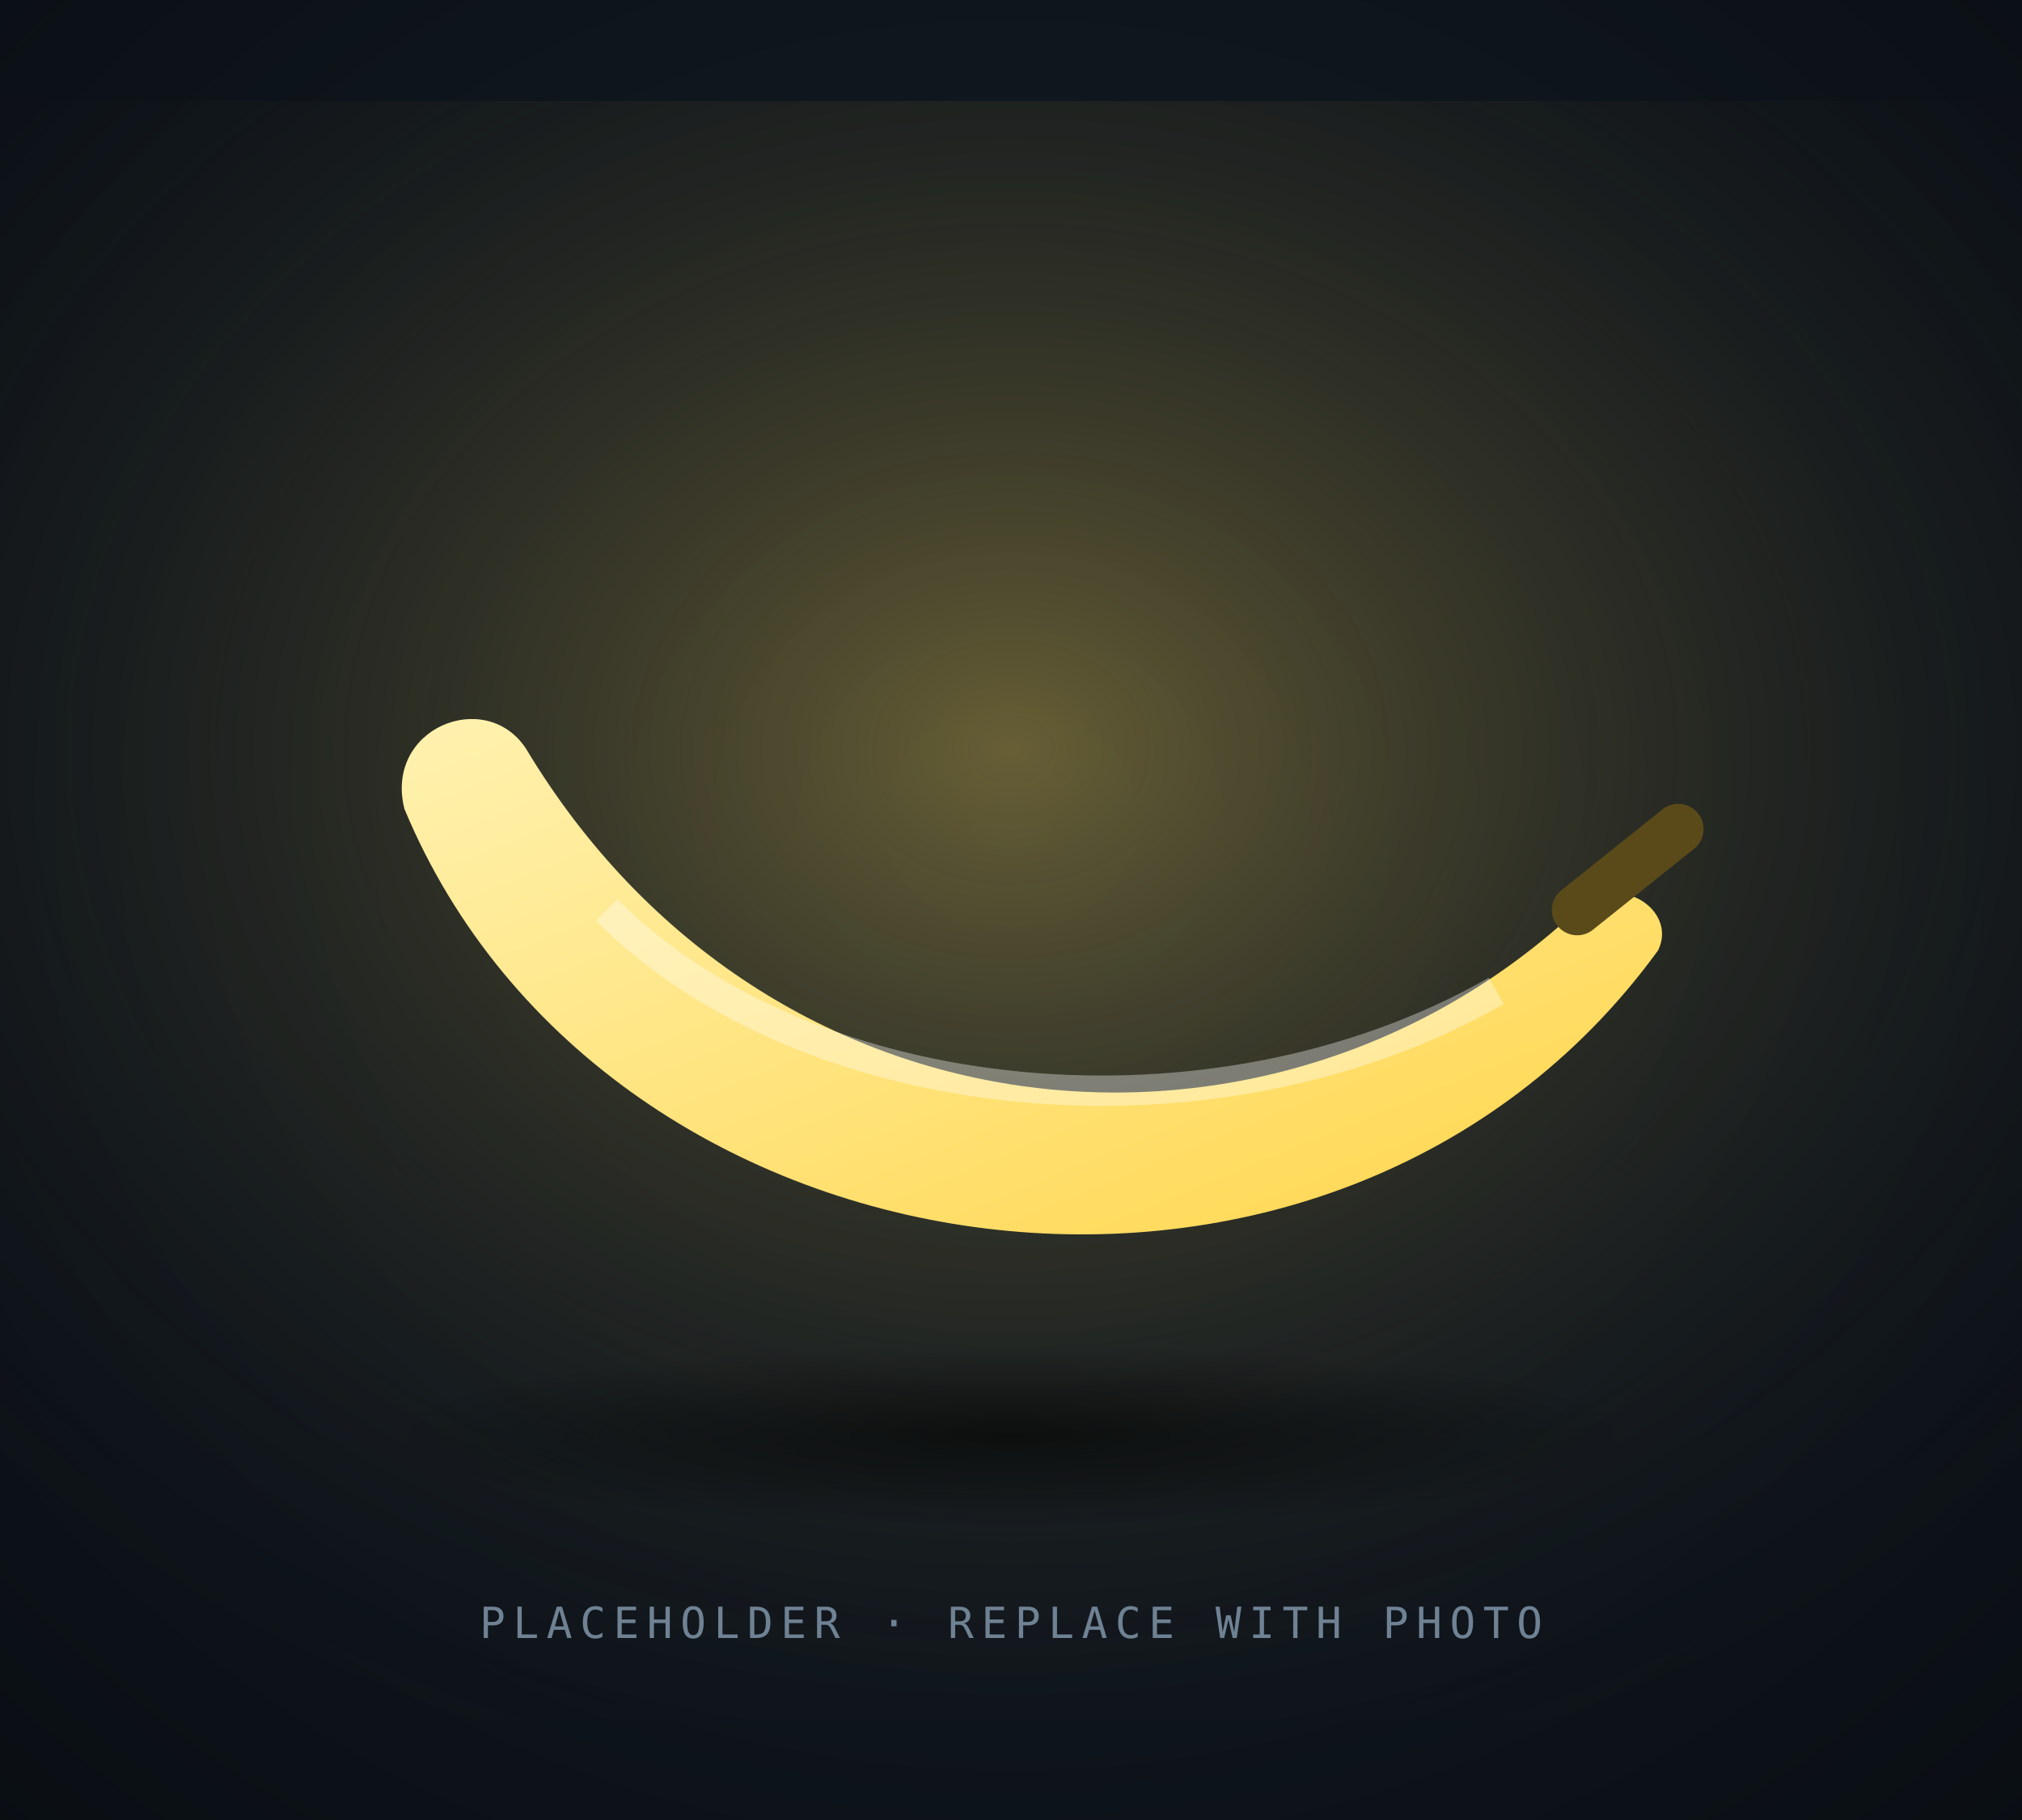
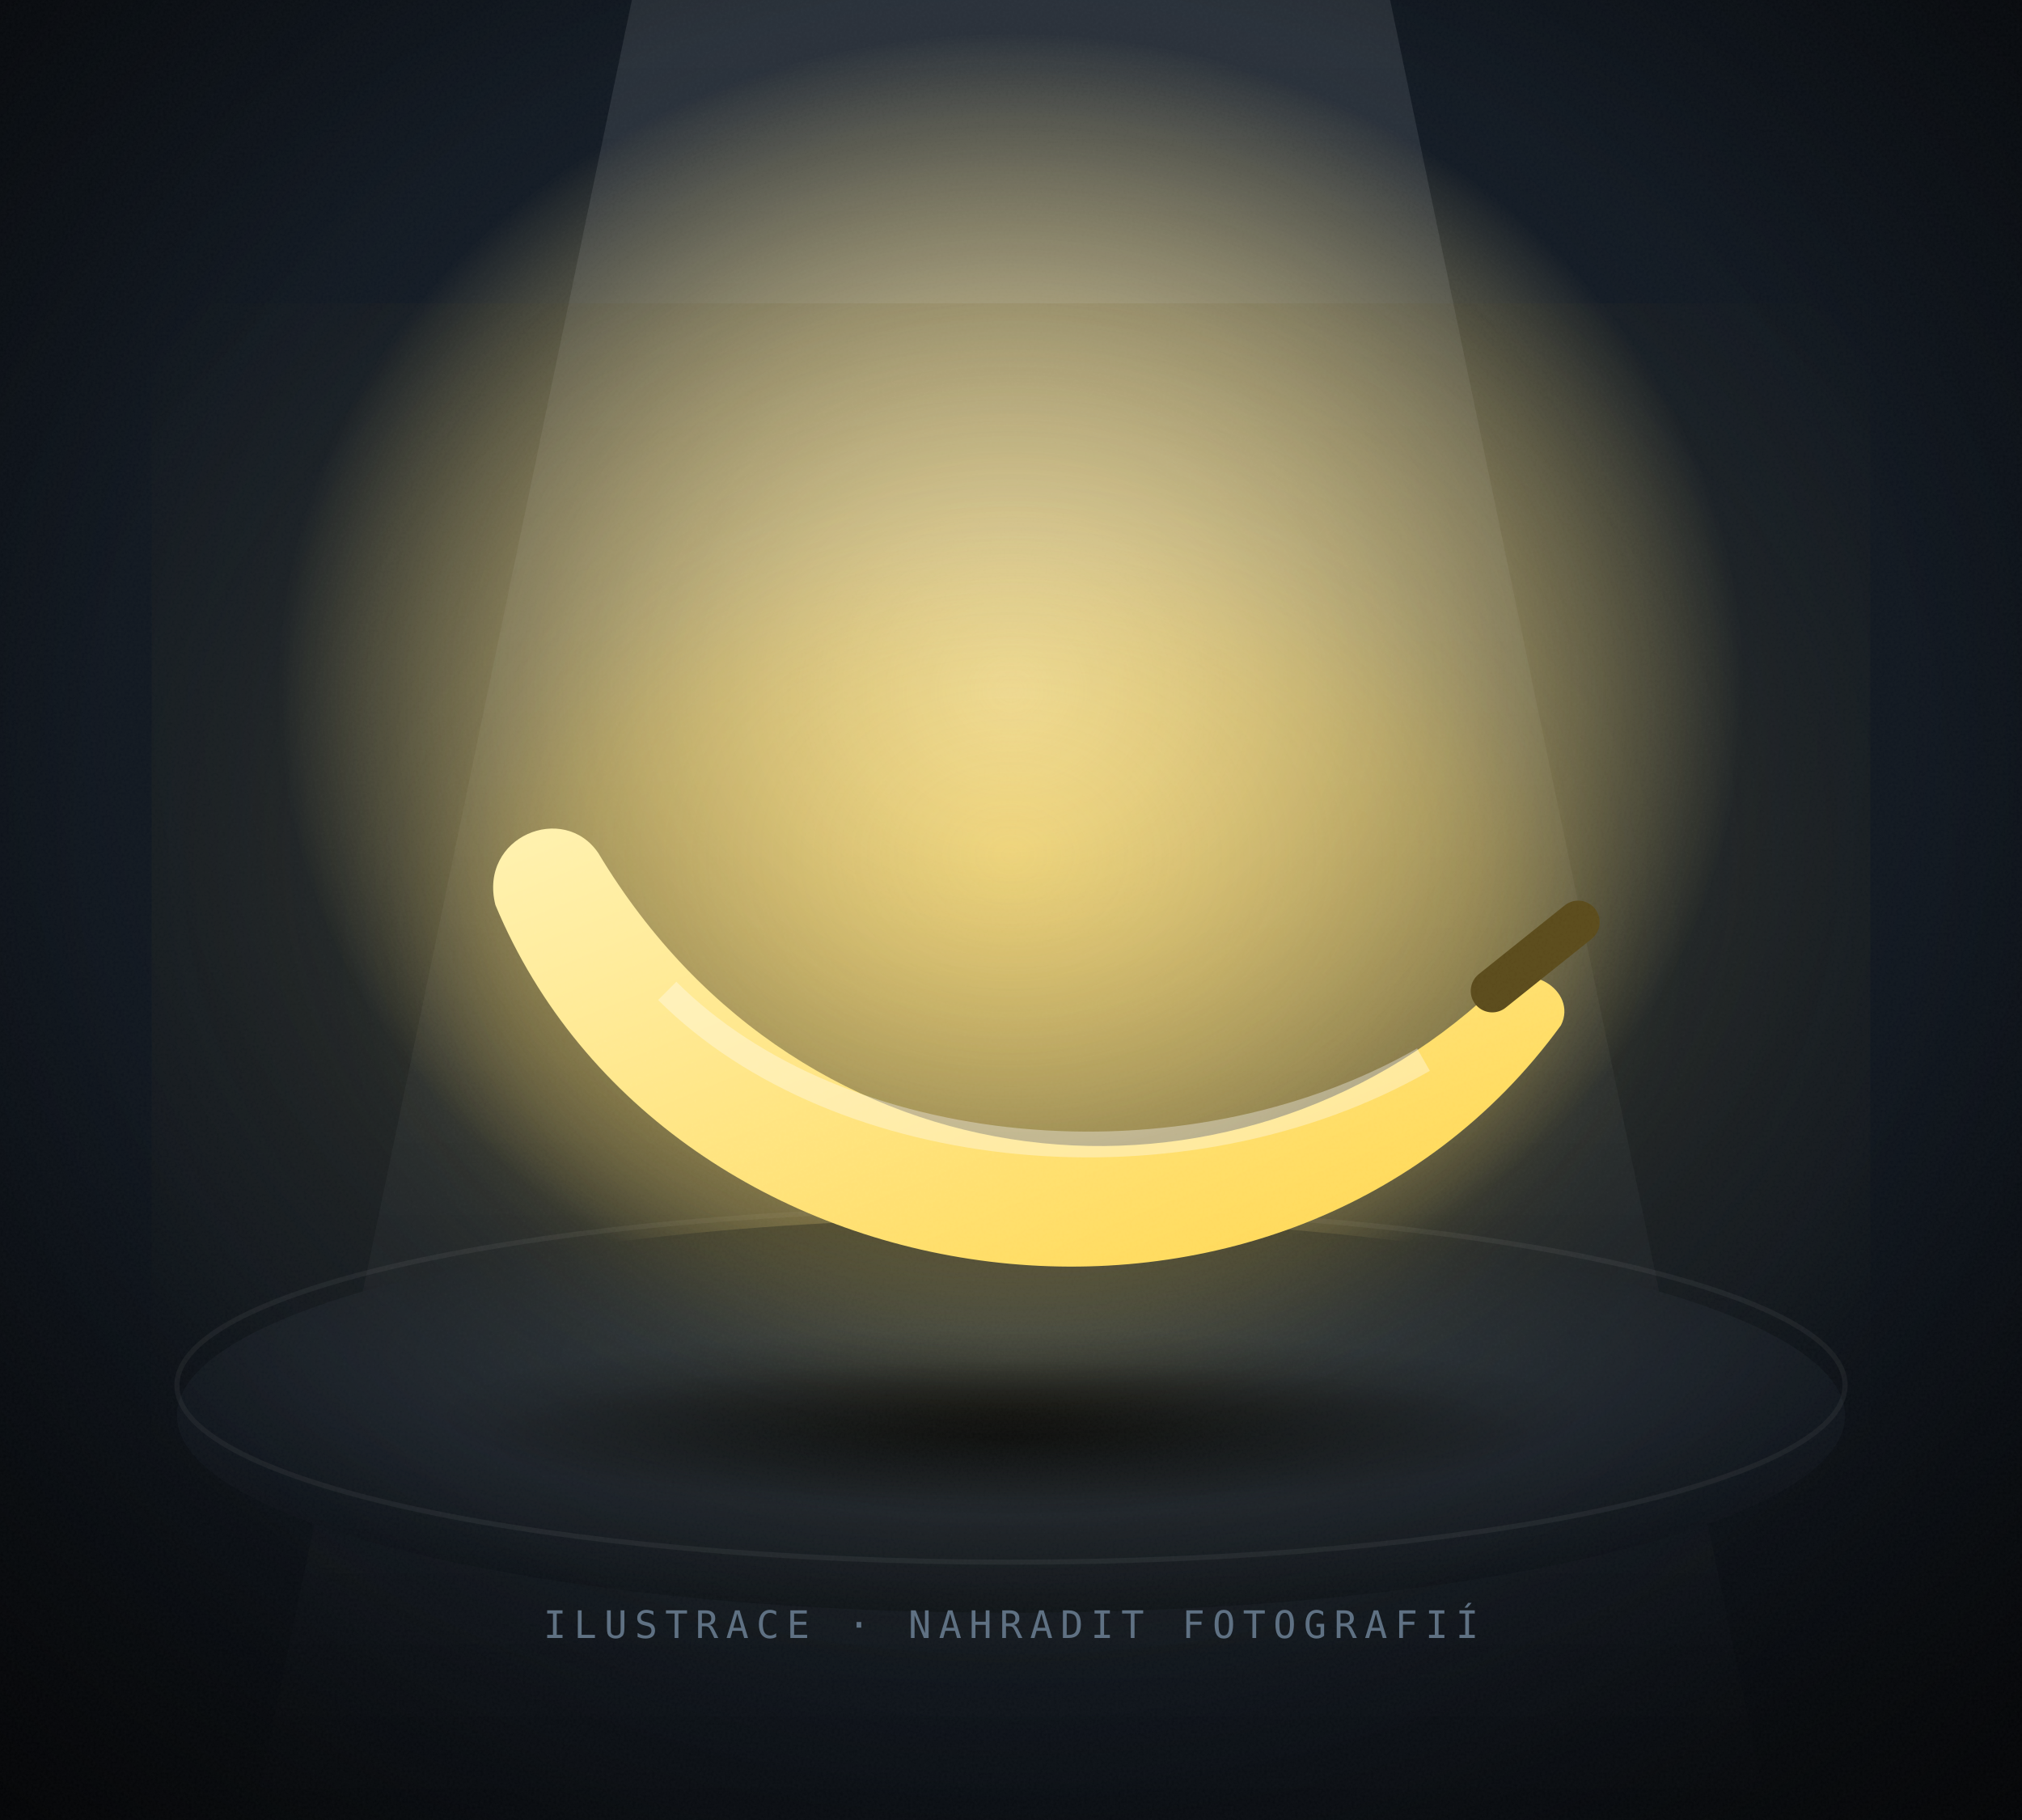
<svg xmlns="http://www.w3.org/2000/svg" viewBox="0 0 800 720" width="800" height="720">
  <defs>
-     <radialGradient id="bg-banana" cx="50%" cy="45%" r="75%">
-       <stop offset="0%" stop-color="#16202b" />
-       <stop offset="100%" stop-color="#0a0e13" />
+     <radialGradient id="bg-banana" cx="50%" cy="38%" r="80%">
+       <stop offset="0%" stop-color="#ffd54a" stop-opacity="0.28" />
+       <stop offset="45%" stop-color="#121a24" />
+       <stop offset="100%" stop-color="#06080b" />
    </radialGradient>
+     <linearGradient id="beam-banana" x1="0" y1="0" x2="0" y2="1">
+       <stop offset="0%" stop-color="#ffffff" stop-opacity="0.10" />
+       <stop offset="100%" stop-color="#ffffff" stop-opacity="0" />
+     </linearGradient>
+     <radialGradient id="slab-banana" cx="50%" cy="35%" r="65%">
+       <stop offset="0%" stop-color="#2a3644" />
+       <stop offset="70%" stop-color="#151c25" />
+       <stop offset="100%" stop-color="#0c1117" />
+     </radialGradient>
+     <radialGradient id="shadow-banana" cx="50%" cy="50%" r="50%">
+       <stop offset="0%" stop-color="#000" stop-opacity="0.65" />
+       <stop offset="100%" stop-color="#000" stop-opacity="0" />
+     </radialGradient>
+     <radialGradient id="vig-banana" cx="50%" cy="45%" r="75%">
+       <stop offset="60%" stop-color="#000" stop-opacity="0" />
+       <stop offset="100%" stop-color="#000" stop-opacity="0.55" />
+     </radialGradient>
+     <filter id="grain-banana">
+       <feTurbulence type="fractalNoise" baseFrequency="0.9" numOctaves="2" stitchTiles="stitch" />
+       <feColorMatrix values="0 0 0 0 1  0 0 0 0 1  0 0 0 0 1  0 0 0 0.05 0" />
+     </filter>
+     <filter id="soft-banana" x="-20%" y="-20%" width="140%" height="140%">
+       <feGaussianBlur stdDeviation="22" />
+     </filter>
  </defs>
  <rect width="800" height="720" fill="url(#bg-banana)" />
-   <svg x="0" y="40" width="800" height="640" viewBox="0 0 200 160" class="" aria-hidden="true">
+   <path d="M250,0 L550,0 L700,720 L100,720 Z" fill="url(#beam-banana)" />
+   <ellipse cx="400" cy="560" rx="330" ry="78" fill="url(#slab-banana)" />
+   <ellipse cx="400" cy="548" rx="330" ry="70" fill="none" stroke="#ffffff" stroke-opacity="0.06" stroke-width="2" />
+   <ellipse cx="400" cy="560" rx="230" ry="34" fill="url(#shadow-banana)" />
+   <ellipse cx="400" cy="380" rx="220" ry="150" fill="#ffd54a" opacity="0.18" filter="url(#soft-banana)" />
+   <svg x="60" y="120" width="680" height="544" viewBox="0 0 200 160" class="" aria-hidden="true">
    <defs>
      <radialGradient id="gbananaffd54abg" cx="50%" cy="40%" r="70%">
        <stop offset="0%" stop-color="#ffd54a" stop-opacity="0.35" />
        <stop offset="100%" stop-color="#0a0d12" stop-opacity="0" />
      </radialGradient>
      <linearGradient id="gbananaffd54a" x1="0" y1="0" x2="1" y2="1">
        <stop offset="0%" stop-color="#fff2b0" />
        <stop offset="100%" stop-color="#ffd54a" />
      </linearGradient>
      <radialGradient id="gbananaffd54ash" cx="50%" cy="50%" r="50%">
        <stop offset="0%" stop-color="#000" stop-opacity="0.55" />
        <stop offset="100%" stop-color="#000" stop-opacity="0" />
      </radialGradient>
    </defs>
    <rect width="200" height="160" fill="url(#gbananaffd54abg)" />
    <ellipse cx="100" cy="132" rx="62" ry="9" fill="url(#gbananaffd54ash)" />
    <g>
      <path d="M40,70 C60,118 132,128 164,84 C166,80 160,76 156,80 C126,108 76,104 52,64 C48,58 38,62 40,70 Z" fill="url(#gbananaffd54a)" />
      <path d="M156,80 L166,72" stroke="#5a4a1a" stroke-width="5" stroke-linecap="round" />
      <path d="M60,80 C80,100 120,104 148,88" stroke="#fff" stroke-opacity="0.35" stroke-width="3" fill="none" />
    </g>
  </svg>
-   <text x="400" y="648" text-anchor="middle" font-family="ui-monospace, Menlo, monospace" font-size="17" letter-spacing="3" fill="#6f8294">PLACEHOLDER · REPLACE WITH PHOTO</text>
+   <rect width="800" height="720" fill="url(#vig-banana)" />
+   <rect width="800" height="720" filter="url(#grain-banana)" opacity="0.6" />
+   <text x="400" y="648" text-anchor="middle" font-family="ui-monospace, Menlo, monospace" font-size="15" letter-spacing="3" fill="#5f7183">ILUSTRACE · NAHRADIT FOTOGRAFIÍ</text>
</svg>
